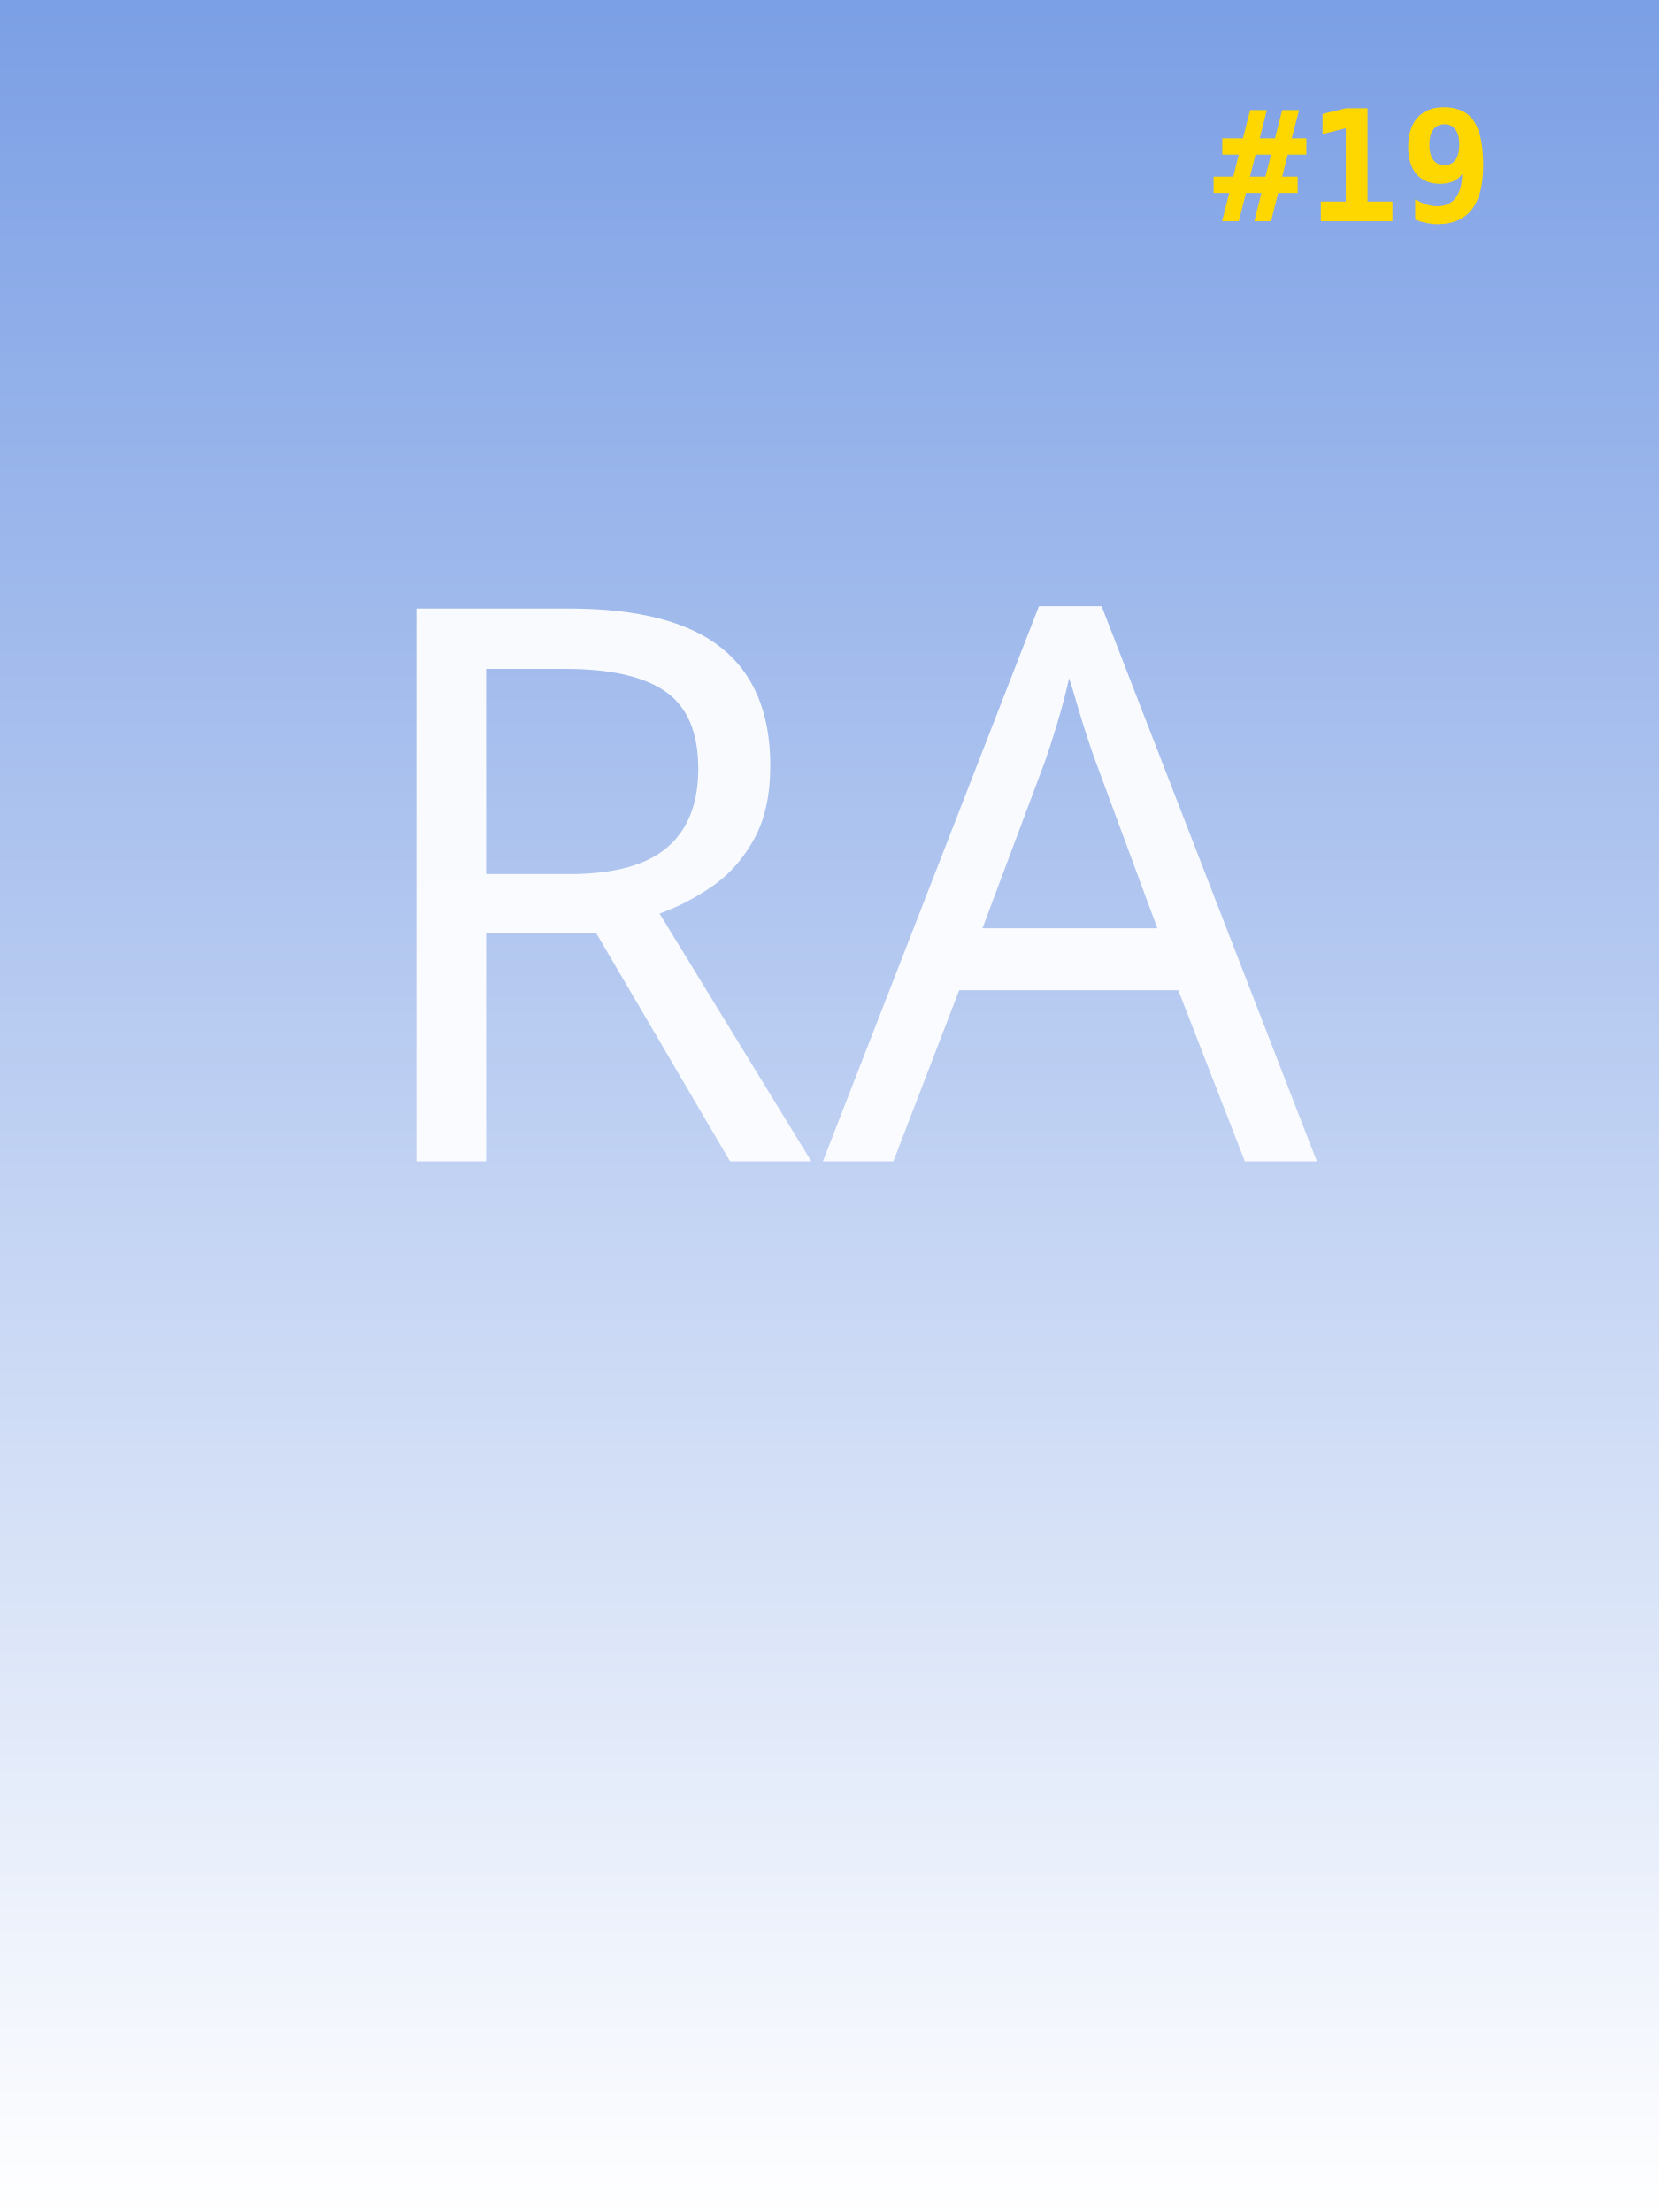
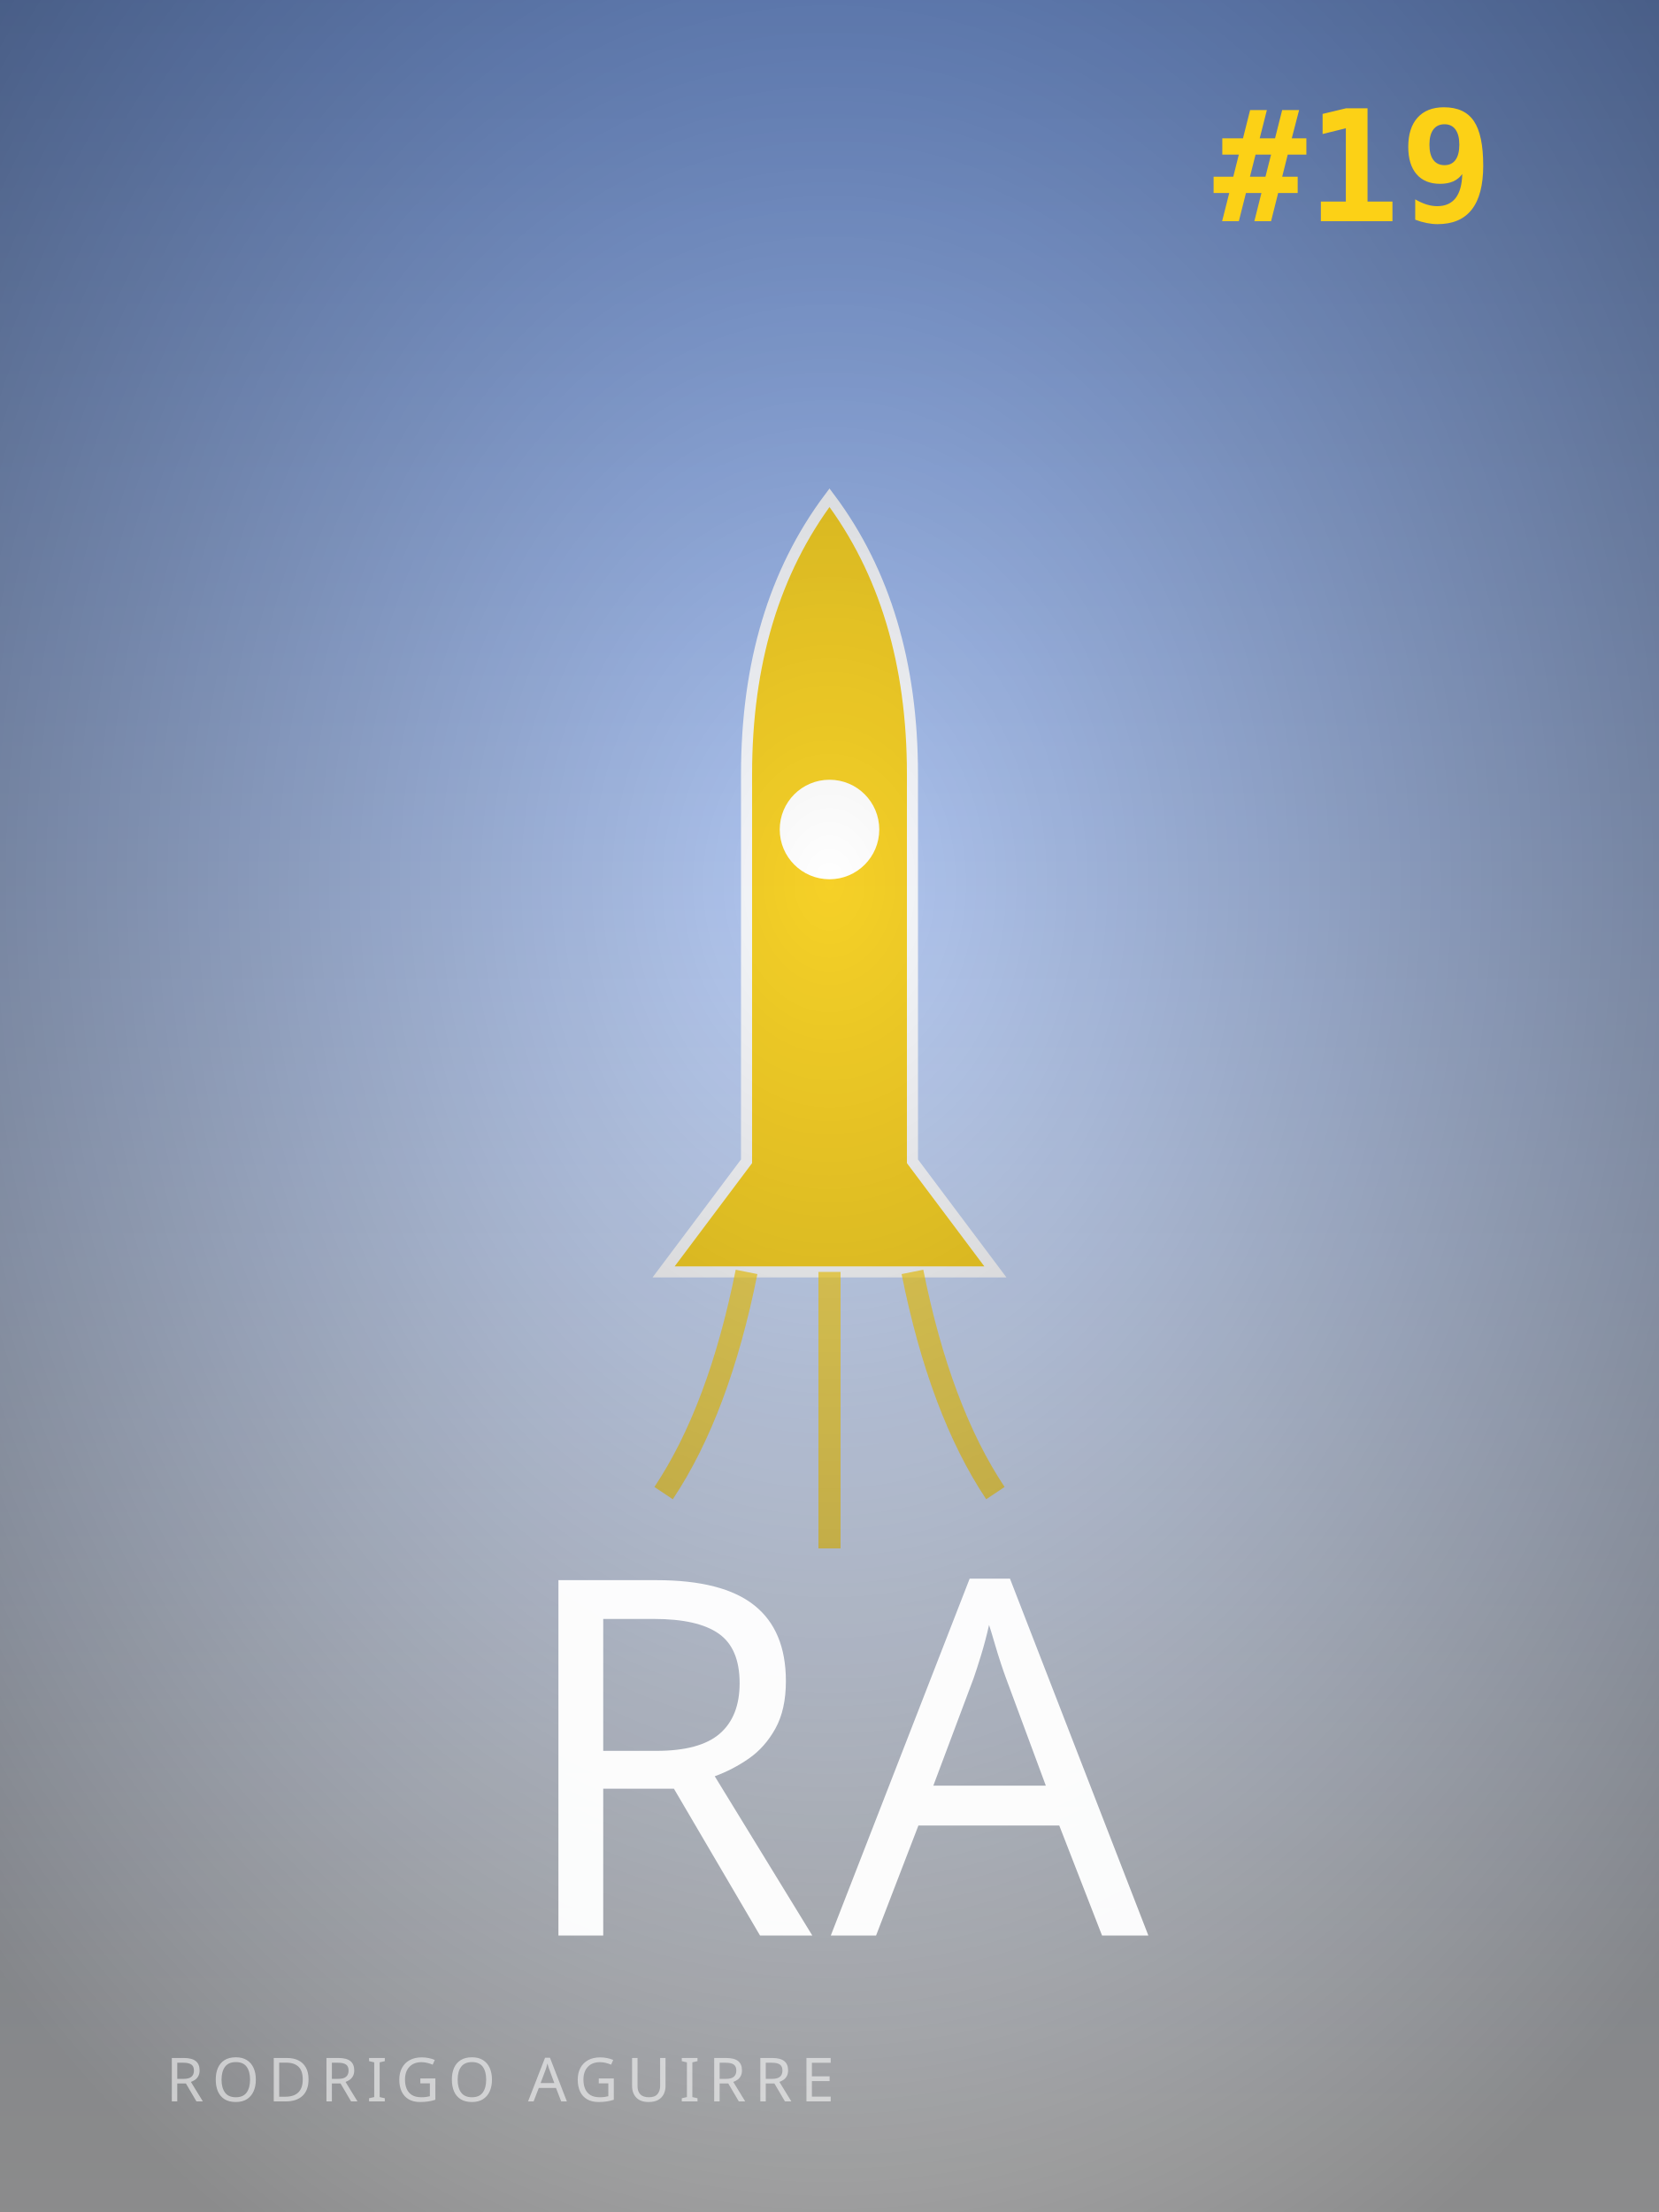
<svg xmlns="http://www.w3.org/2000/svg" viewBox="0 0 600 800" role="img" aria-labelledby="t">
  <defs>
-     <linearGradient id="g" x1="0" y1="0" x2="0" y2="1">
+     <linearGradient id="bg" x1="0" y1="0" x2="0" y2="1">
      <stop offset="0%" stop-color="#7B9FE5" />
      <stop offset="100%" stop-color="#FFFFFF" />
    </linearGradient>
+     <radialGradient id="vignette" cx="0.5" cy="0.4" r="0.7">
+       <stop offset="0%" stop-color="transparent" />
+       <stop offset="100%" stop-color="rgba(0,0,0,0.45)" />
+     </radialGradient>
  </defs>
-   <rect width="600" height="800" fill="url(#g)" />
-   <text x="300" y="420" text-anchor="middle" font-family="Anton, Impact, sans-serif" font-size="280" fill="#fff" opacity="0.92">RA</text>
-   <text x="540" y="80" text-anchor="end" font-family="JetBrains Mono, monospace" font-size="56" fill="#FFD700" font-weight="700">#19</text>
+   <rect width="600" height="800" fill="url(#bg)" />
+   <path d="M300 180 Q330 220 330 280 L330 420 L360 460 L240 460 L270 420 L270 280 Q270 220 300 180 Z" fill="#FCD116" opacity="0.92" stroke="#fff" stroke-width="4" />
+   <circle cx="300" cy="300" r="18" fill="#fff" />
+   <path d="M270 460 Q260 510 240 540 M330 460 Q340 510 360 540 M300 460 L300 560" stroke="#FCD116" stroke-width="8" fill="none" opacity="0.7" />
+   <rect width="600" height="800" fill="url(#vignette)" />
+   <text x="300" y="700" text-anchor="middle" font-family="Anton, Impact, sans-serif" font-size="180" fill="#fff" opacity="0.96" letter-spacing="4">RA</text>
+   <text x="540" y="80" text-anchor="end" font-family="JetBrains Mono, monospace" font-size="56" fill="#FCD116" font-weight="700">#19</text>
+   <text x="60" y="760" font-family="Anton, Impact, sans-serif" font-size="22" fill="#fff" opacity="0.55" letter-spacing="3">RODRIGO AGUIRRE</text>
</svg>
